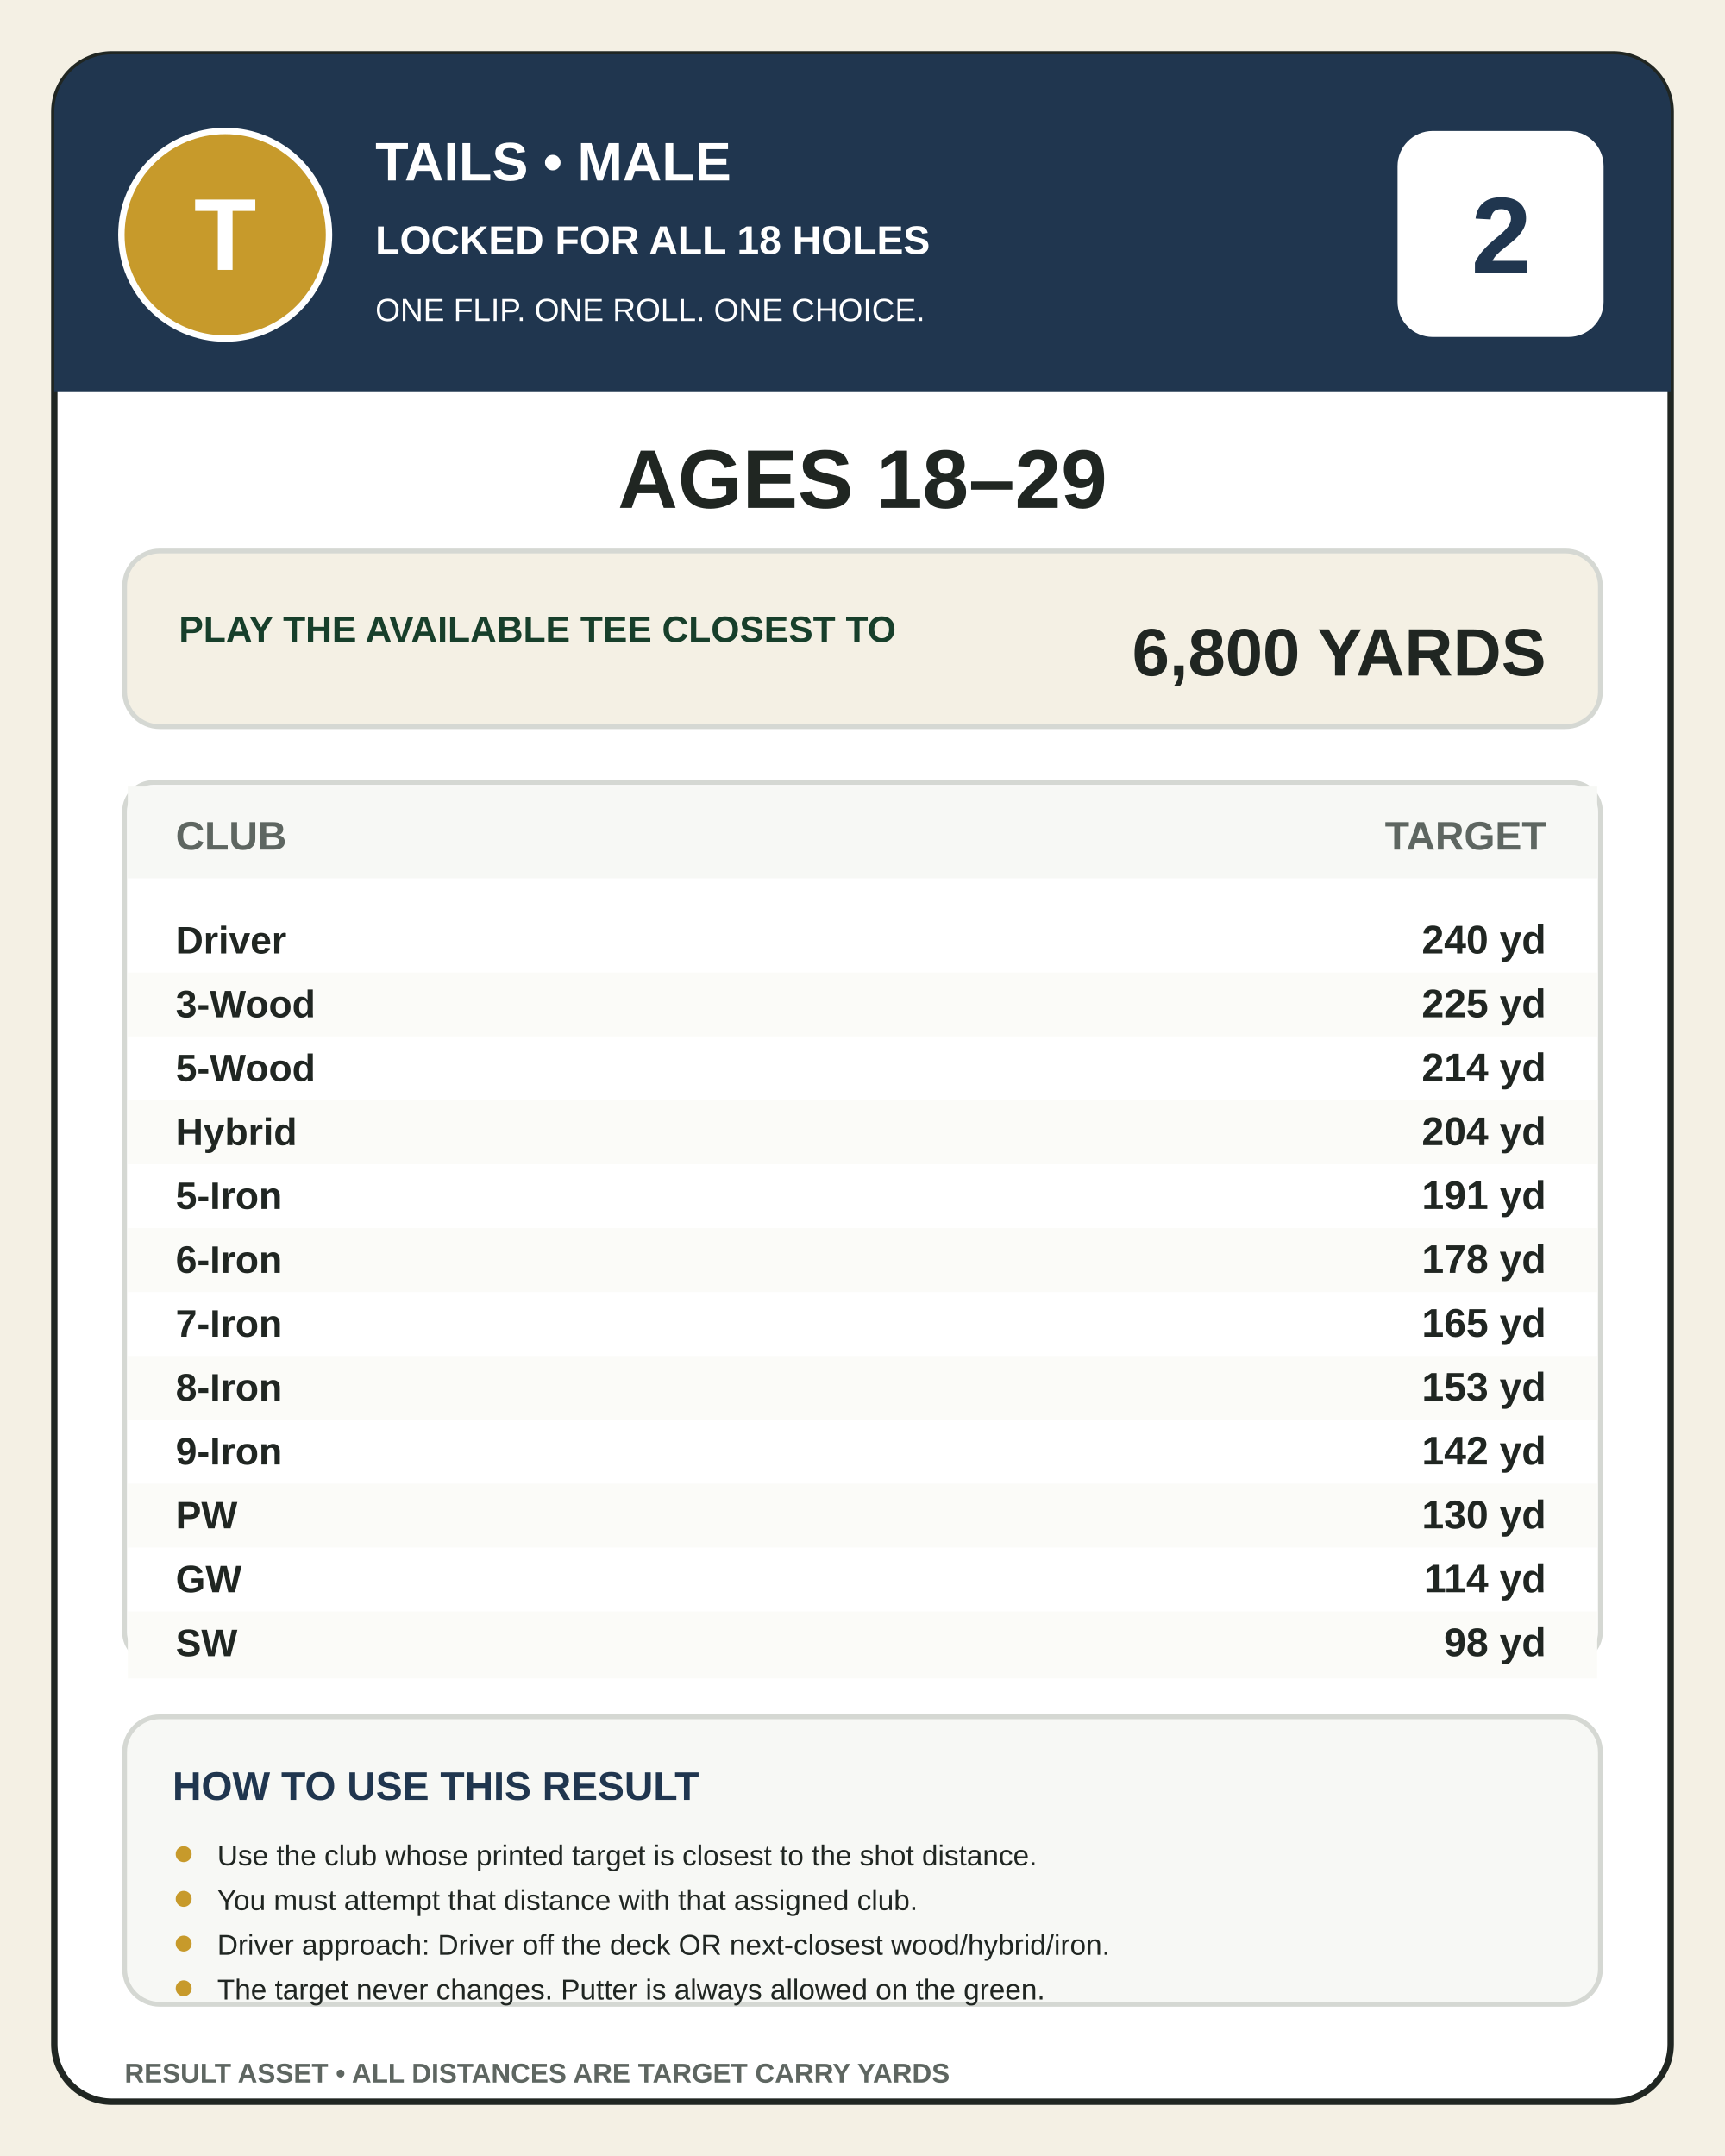
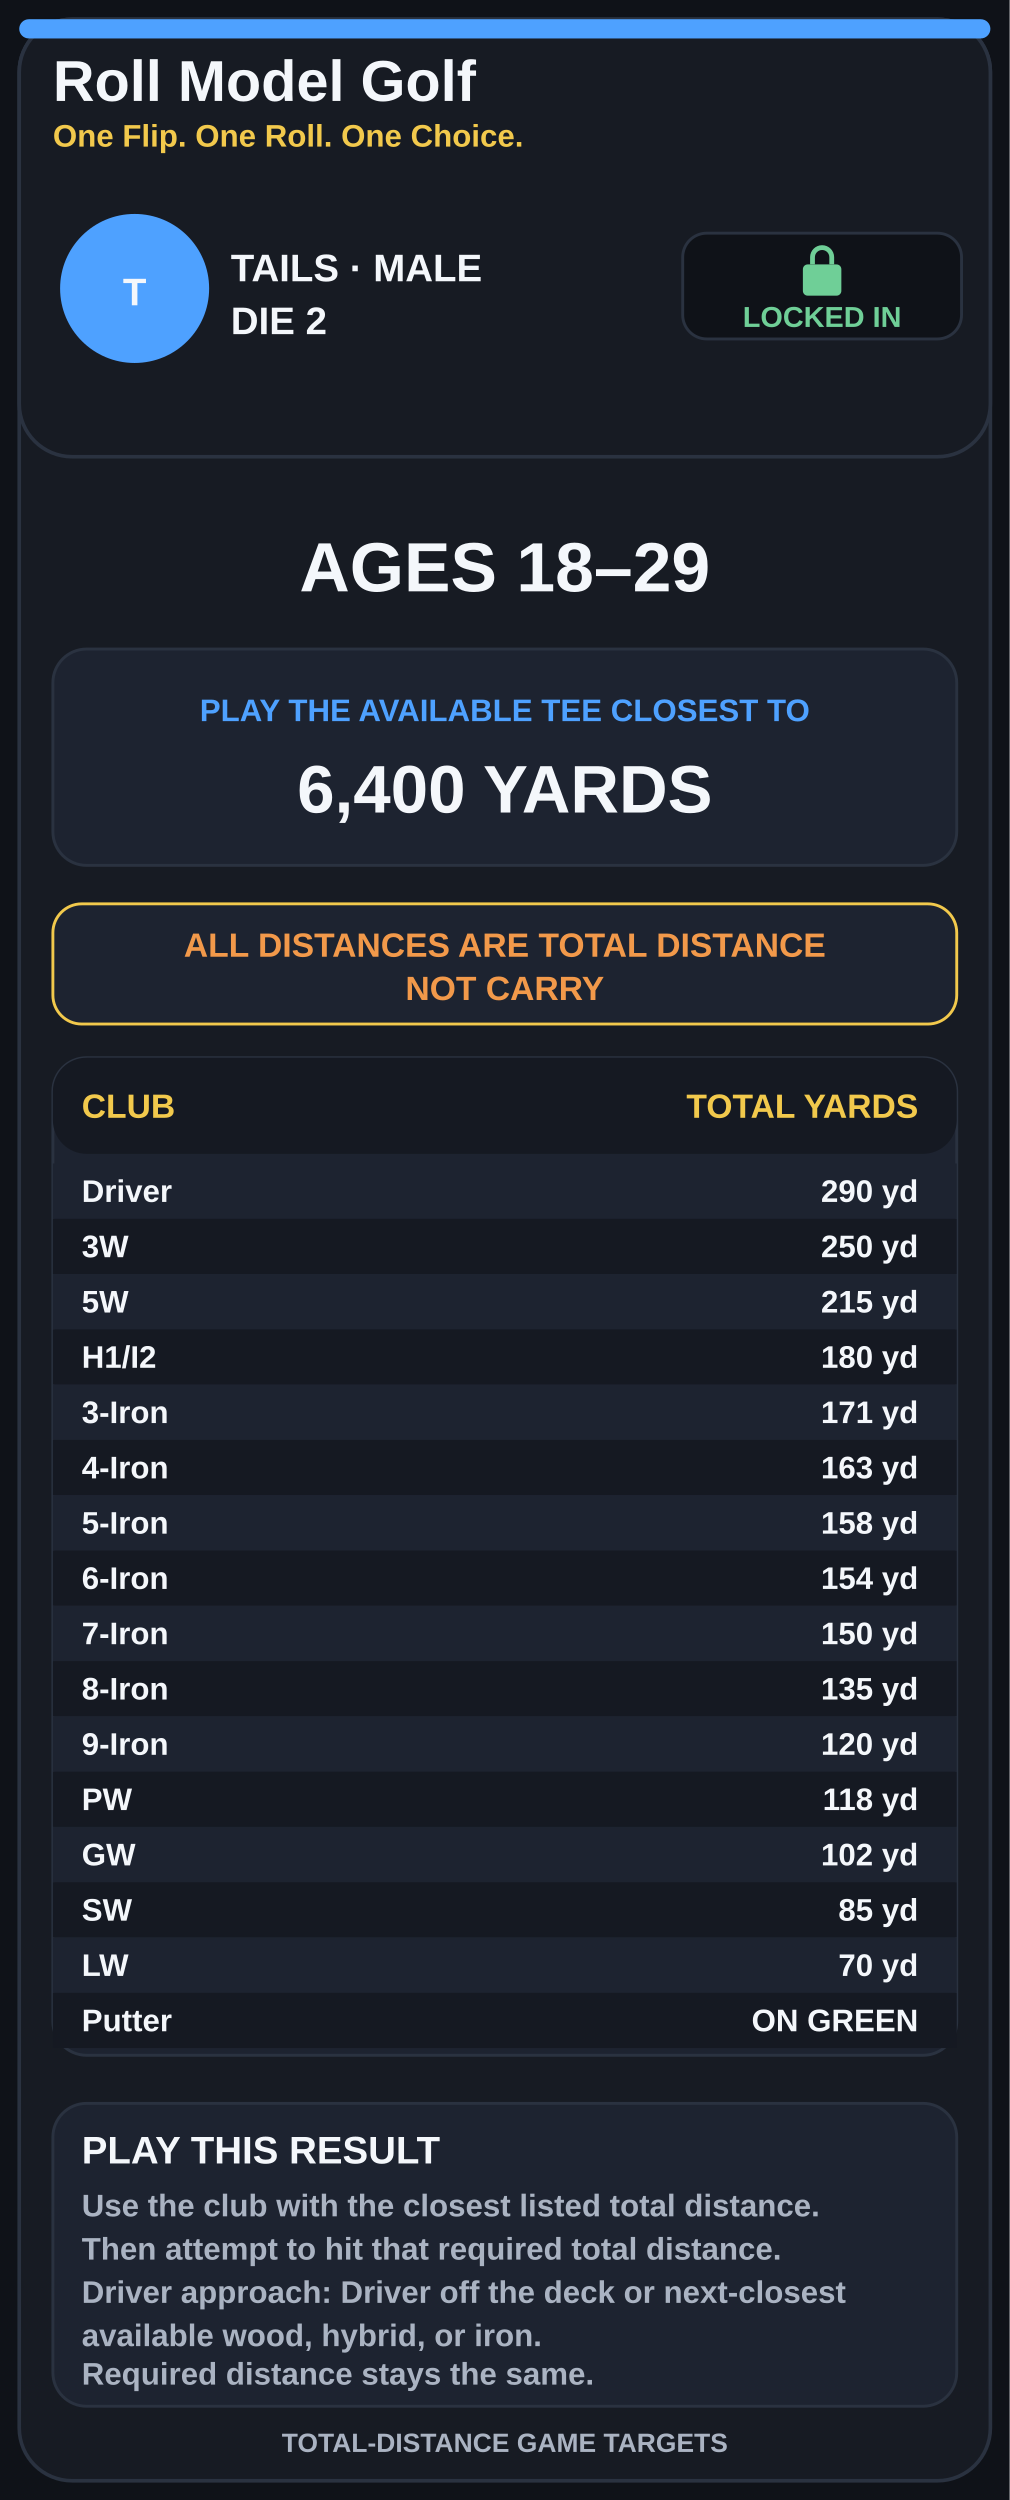
- <svg xmlns="http://www.w3.org/2000/svg" width="1080" height="1350" viewBox="0 0 1080 1350">
+ <svg xmlns="http://www.w3.org/2000/svg" viewBox="0 0 420 1040" preserveAspectRatio="xMidYMin meet" role="img" aria-labelledby="card-title card-description">
  <style>
- .title{font:700 52px Arial,sans-serif;fill:#202622}
- .header{font:700 34px Arial,sans-serif;fill:white}
- .sub{font:700 25px Arial,sans-serif;fill:white}
- .small{font:400 20px Arial,sans-serif;fill:white}
- .label{font:700 23px Arial,sans-serif;fill:#173F2B}
- .tee{font:700 42px Arial,sans-serif;fill:#202622}
- .tablehead{font:700 25px Arial,sans-serif;fill:#5E6661}
- .club{font:700 24px Arial,sans-serif;fill:#202622}
- .target{font:700 25px Arial,sans-serif;fill:#202622}
- .rulehead{font:700 25px Arial,sans-serif;fill:#20364F}
- .rule{font:400 18px Arial,sans-serif;fill:#202622}
- .footer{font:700 17px Arial,sans-serif;fill:#5E6661}
- </style>
-   <rect width="1080" height="1350" fill="#F4F0E4" />
-   <rect x="34" y="34" rx="36" ry="36" width="1012" height="1282" fill="white" stroke="#202622" stroke-width="4" />
-   <path d="M70 34H1010A36 36 0 0 1 1046 70V245H34V70A36 36 0 0 1 70 34Z" fill="#20364F" />
-   <circle cx="141" cy="147" r="65" fill="#C79A2B" stroke="white" stroke-width="4" />
-   <text x="141" y="169" text-anchor="middle" font-family="Arial" font-size="64" font-weight="700" fill="white">T</text>
-   <rect x="875" y="82" rx="22" ry="22" width="129" height="129" fill="white" />
-   <text x="940" y="171" text-anchor="middle" font-family="Arial" font-size="68" font-weight="700" fill="#20364F">2</text>
-   <text x="235" y="113" class="header">TAILS • MALE</text>
-   <text x="235" y="159" class="sub">LOCKED FOR ALL 18 HOLES</text>
-   <text x="235" y="201" class="small">ONE FLIP. ONE ROLL. ONE CHOICE.</text>
-   <text x="540" y="318" text-anchor="middle" class="title">AGES 18–29</text>
-   <rect x="78" y="345" rx="22" ry="22" width="924" height="110" fill="#F4F0E4" stroke="#D5D8D3" stroke-width="3" />
-   <text x="112" y="402" class="label">PLAY THE AVAILABLE TEE CLOSEST TO</text>
-   <text x="968" y="423" text-anchor="end" class="tee">6,800 YARDS</text>
-   <rect x="78" y="490" rx="18" ry="18" width="924" height="550" fill="white" stroke="#D5D8D3" stroke-width="3" />
-   <rect x="80" y="492" width="920" height="58" fill="#F7F8F5" />
-   <text x="110" y="532" class="tablehead">CLUB</text>
-   <text x="968" y="532" text-anchor="end" class="tablehead">TARGET</text>
-   <rect x="80" y="569" width="920" height="42" fill="#FFFFFF" />
-   <text x="110" y="597" class="club">Driver</text>
-   <text x="968" y="597" class="target" text-anchor="end">240 yd</text>
-   <rect x="80" y="609" width="920" height="42" fill="#FBFBF8" />
-   <text x="110" y="637" class="club">3-Wood</text>
-   <text x="968" y="637" class="target" text-anchor="end">225 yd</text>
-   <rect x="80" y="649" width="920" height="42" fill="#FFFFFF" />
-   <text x="110" y="677" class="club">5-Wood</text>
-   <text x="968" y="677" class="target" text-anchor="end">214 yd</text>
-   <rect x="80" y="689" width="920" height="42" fill="#FBFBF8" />
-   <text x="110" y="717" class="club">Hybrid</text>
-   <text x="968" y="717" class="target" text-anchor="end">204 yd</text>
-   <rect x="80" y="729" width="920" height="42" fill="#FFFFFF" />
-   <text x="110" y="757" class="club">5-Iron</text>
-   <text x="968" y="757" class="target" text-anchor="end">191 yd</text>
-   <rect x="80" y="769" width="920" height="42" fill="#FBFBF8" />
-   <text x="110" y="797" class="club">6-Iron</text>
-   <text x="968" y="797" class="target" text-anchor="end">178 yd</text>
-   <rect x="80" y="809" width="920" height="42" fill="#FFFFFF" />
-   <text x="110" y="837" class="club">7-Iron</text>
-   <text x="968" y="837" class="target" text-anchor="end">165 yd</text>
-   <rect x="80" y="849" width="920" height="42" fill="#FBFBF8" />
-   <text x="110" y="877" class="club">8-Iron</text>
-   <text x="968" y="877" class="target" text-anchor="end">153 yd</text>
-   <rect x="80" y="889" width="920" height="42" fill="#FFFFFF" />
-   <text x="110" y="917" class="club">9-Iron</text>
-   <text x="968" y="917" class="target" text-anchor="end">142 yd</text>
-   <rect x="80" y="929" width="920" height="42" fill="#FBFBF8" />
-   <text x="110" y="957" class="club">PW</text>
-   <text x="968" y="957" class="target" text-anchor="end">130 yd</text>
-   <rect x="80" y="969" width="920" height="42" fill="#FFFFFF" />
-   <text x="110" y="997" class="club">GW</text>
-   <text x="968" y="997" class="target" text-anchor="end">114 yd</text>
-   <rect x="80" y="1009" width="920" height="42" fill="#FBFBF8" />
-   <text x="110" y="1037" class="club">SW</text>
-   <text x="968" y="1037" class="target" text-anchor="end">98 yd</text>
-   <rect x="78" y="1075" rx="22" ry="22" width="924" height="180" fill="#F7F8F5" stroke="#D5D8D3" stroke-width="3" />
-   <text x="108" y="1127" class="rulehead">HOW TO USE THIS RESULT</text>
-   <circle cx="115" cy="1161" r="5" fill="#C79A2B" />
-   <text x="136" y="1168" class="rule">Use the club whose printed target is closest to the shot distance.</text>
-   <circle cx="115" cy="1189" r="5" fill="#C79A2B" />
-   <text x="136" y="1196" class="rule">You must attempt that distance with that assigned club.</text>
-   <circle cx="115" cy="1217" r="5" fill="#C79A2B" />
-   <text x="136" y="1224" class="rule">Driver approach: Driver off the deck OR next-closest wood/hybrid/iron.</text>
-   <circle cx="115" cy="1245" r="5" fill="#C79A2B" />
-   <text x="136" y="1252" class="rule">The target never changes. Putter is always allowed on the green.</text>
-   <text x="78" y="1304" class="footer">RESULT ASSET • ALL DISTANCES ARE TARGET CARRY YARDS</text>
+     .bg { fill: #0F1218; }
+     .card { fill: #171B23; stroke: #2A3240; stroke-width: 1.5; vector-effect: non-scaling-stroke; }
+     .section { fill: #1D2330; stroke: #2A3240; stroke-width: 1.2; vector-effect: non-scaling-stroke; }
+     .notice { fill: #1D2330; stroke: #F2C94C; stroke-width: 1.2; vector-effect: non-scaling-stroke; }
+     .head { font-family: Arial, Helvetica, sans-serif; font-size: 24px; font-weight: 700; fill: #F4F7FB; }
+     .tag { font-family: Arial, Helvetica, sans-serif; font-size: 13px; font-weight: 700; fill: #F2C94C; }
+     .meta { font-family: Arial, Helvetica, sans-serif; font-size: 16px; font-weight: 700; fill: #F4F7FB; }
+     .locktext { font-family: Arial, Helvetica, sans-serif; font-size: 12px; font-weight: 700; fill: #6FCF97; }
+     .age { font-family: Arial, Helvetica, sans-serif; font-size: 29px; font-weight: 800; fill: #F4F7FB; }
+     .teelabel { font-family: Arial, Helvetica, sans-serif; font-size: 13px; font-weight: 700; fill: #4EA1FF; }
+     .teevalue { font-family: Arial, Helvetica, sans-serif; font-size: 28px; font-weight: 800; fill: #F4F7FB; }
+     .noticecopy { font-family: Arial, Helvetica, sans-serif; font-size: 14px; font-weight: 700; fill: #F2994A; }
+     .th { font-family: Arial, Helvetica, sans-serif; font-size: 14px; font-weight: 700; fill: #F2C94C; }
+     .club { font-family: Arial, Helvetica, sans-serif; font-size: 13px; font-weight: 700; fill: #F4F7FB; }
+     .yards { font-family: Arial, Helvetica, sans-serif; font-size: 13px; font-weight: 800; fill: #F4F7FB; }
+     .rh { font-family: Arial, Helvetica, sans-serif; font-size: 16px; font-weight: 700; fill: #F4F7FB; }
+     .rt { font-family: Arial, Helvetica, sans-serif; font-size: 13px; font-weight: 700; fill: #AAB3C2; }
+     .foot { font-family: Arial, Helvetica, sans-serif; font-size: 11px; font-weight: 700; fill: #AAB3C2; }
+   </style>
+   <rect class="bg" x="0" y="0" width="420" height="1040" />
+   <rect class="card" x="8" y="8" width="404" height="1024" rx="22" />
+   <rect class="card" x="8" y="8" width="404" height="182" rx="22" />
+   <rect x="8" y="8" width="404" height="8" rx="4" fill="#4EA1FF" />
+   <text x="22" y="42" class="head">Roll Model Golf</text>
+   <text x="22" y="61" class="tag">One Flip. One Roll. One Choice.</text>
+   <circle cx="56" cy="120" r="31" fill="#4EA1FF" />
+   <text x="56" y="127" text-anchor="middle" class="meta" fill="#0F1218">T</text>
+   <text x="96" y="117" class="meta">TAILS · MALE</text>
+   <text x="96" y="139" class="meta">DIE 2</text>
+   <rect x="284" y="97" width="116" height="44" rx="10" fill="#0F1218" stroke="#2A3240" stroke-width="1.2" vector-effect="non-scaling-stroke" />
+   <g transform="translate(342 102)">
+     <rect x="-8" y="8" width="16" height="13" rx="2" fill="#6FCF97" />
+     <path d="M-4 8V5a4 4 0 0 1 8 0v3" fill="none" stroke="#6FCF97" stroke-width="2" vector-effect="non-scaling-stroke" />
+   </g>
+   <text x="342" y="136" text-anchor="middle" class="locktext">LOCKED IN</text>
+   <text x="210" y="246" text-anchor="middle" class="age">AGES 18–29</text>
+   <rect class="section" x="22" y="270" width="376" height="90" rx="14" />
+   <text x="210" y="300" text-anchor="middle" class="teelabel">PLAY THE AVAILABLE TEE CLOSEST TO</text>
+   <text x="210" y="338" text-anchor="middle" class="teevalue">6,400 YARDS</text>
+   <rect class="notice" x="22" y="376" width="376" height="50" rx="12" />
+   <text x="210" y="398" text-anchor="middle" class="noticecopy">ALL DISTANCES ARE TOTAL DISTANCE</text>
+   <text x="210" y="416" text-anchor="middle" class="noticecopy">NOT CARRY</text>
+   <rect class="section" x="22" y="440" width="376" height="415" rx="14" />
+   <rect x="22" y="440" width="376" height="40" rx="14" fill="#151922" />
+   <text x="34" y="465" class="th">CLUB</text>
+   <text x="382" y="465" class="th" text-anchor="end">TOTAL YARDS</text>
+   <rect x="22" y="484" width="376" height="23" fill="#1D2330" />
+   <text x="34" y="500" class="club">Driver</text>
+   <text x="382" y="500" class="yards" text-anchor="end">290 yd</text>
+   <rect x="22" y="507" width="376" height="23" fill="#151922" />
+   <text x="34" y="523" class="club">3W</text>
+   <text x="382" y="523" class="yards" text-anchor="end">250 yd</text>
+   <rect x="22" y="530" width="376" height="23" fill="#1D2330" />
+   <text x="34" y="546" class="club">5W</text>
+   <text x="382" y="546" class="yards" text-anchor="end">215 yd</text>
+   <rect x="22" y="553" width="376" height="23" fill="#151922" />
+   <text x="34" y="569" class="club">H1/I2</text>
+   <text x="382" y="569" class="yards" text-anchor="end">180 yd</text>
+   <rect x="22" y="576" width="376" height="23" fill="#1D2330" />
+   <text x="34" y="592" class="club">3-Iron</text>
+   <text x="382" y="592" class="yards" text-anchor="end">171 yd</text>
+   <rect x="22" y="599" width="376" height="23" fill="#151922" />
+   <text x="34" y="615" class="club">4-Iron</text>
+   <text x="382" y="615" class="yards" text-anchor="end">163 yd</text>
+   <rect x="22" y="622" width="376" height="23" fill="#1D2330" />
+   <text x="34" y="638" class="club">5-Iron</text>
+   <text x="382" y="638" class="yards" text-anchor="end">158 yd</text>
+   <rect x="22" y="645" width="376" height="23" fill="#151922" />
+   <text x="34" y="661" class="club">6-Iron</text>
+   <text x="382" y="661" class="yards" text-anchor="end">154 yd</text>
+   <rect x="22" y="668" width="376" height="23" fill="#1D2330" />
+   <text x="34" y="684" class="club">7-Iron</text>
+   <text x="382" y="684" class="yards" text-anchor="end">150 yd</text>
+   <rect x="22" y="691" width="376" height="23" fill="#151922" />
+   <text x="34" y="707" class="club">8-Iron</text>
+   <text x="382" y="707" class="yards" text-anchor="end">135 yd</text>
+   <rect x="22" y="714" width="376" height="23" fill="#1D2330" />
+   <text x="34" y="730" class="club">9-Iron</text>
+   <text x="382" y="730" class="yards" text-anchor="end">120 yd</text>
+   <rect x="22" y="737" width="376" height="23" fill="#151922" />
+   <text x="34" y="753" class="club">PW</text>
+   <text x="382" y="753" class="yards" text-anchor="end">118 yd</text>
+   <rect x="22" y="760" width="376" height="23" fill="#1D2330" />
+   <text x="34" y="776" class="club">GW</text>
+   <text x="382" y="776" class="yards" text-anchor="end">102 yd</text>
+   <rect x="22" y="783" width="376" height="23" fill="#151922" />
+   <text x="34" y="799" class="club">SW</text>
+   <text x="382" y="799" class="yards" text-anchor="end">85 yd</text>
+   <rect x="22" y="806" width="376" height="23" fill="#1D2330" />
+   <text x="34" y="822" class="club">LW</text>
+   <text x="382" y="822" class="yards" text-anchor="end">70 yd</text>
+   <rect x="22" y="829" width="376" height="23" fill="#151922" />
+   <text x="34" y="845" class="club">Putter</text>
+   <text x="382" y="845" class="yards" text-anchor="end">ON GREEN</text>
+   <rect class="section" x="22" y="875" width="376" height="126" rx="14" />
+   <text x="34" y="900" class="rh">PLAY THIS RESULT</text>
+   <text x="34" y="922" class="rt">Use the club with the closest listed total distance.</text>
+   <text x="34" y="940" class="rt">Then attempt to hit that required total distance.</text>
+   <text x="34" y="958" class="rt">Driver approach: Driver off the deck or next-closest</text>
+   <text x="34" y="976" class="rt">available wood, hybrid, or iron.</text>
+   <text x="34" y="992" class="rt">Required distance stays the same.</text>
+   <text x="210" y="1020" text-anchor="middle" class="foot">TOTAL-DISTANCE GAME TARGETS</text>
</svg>
